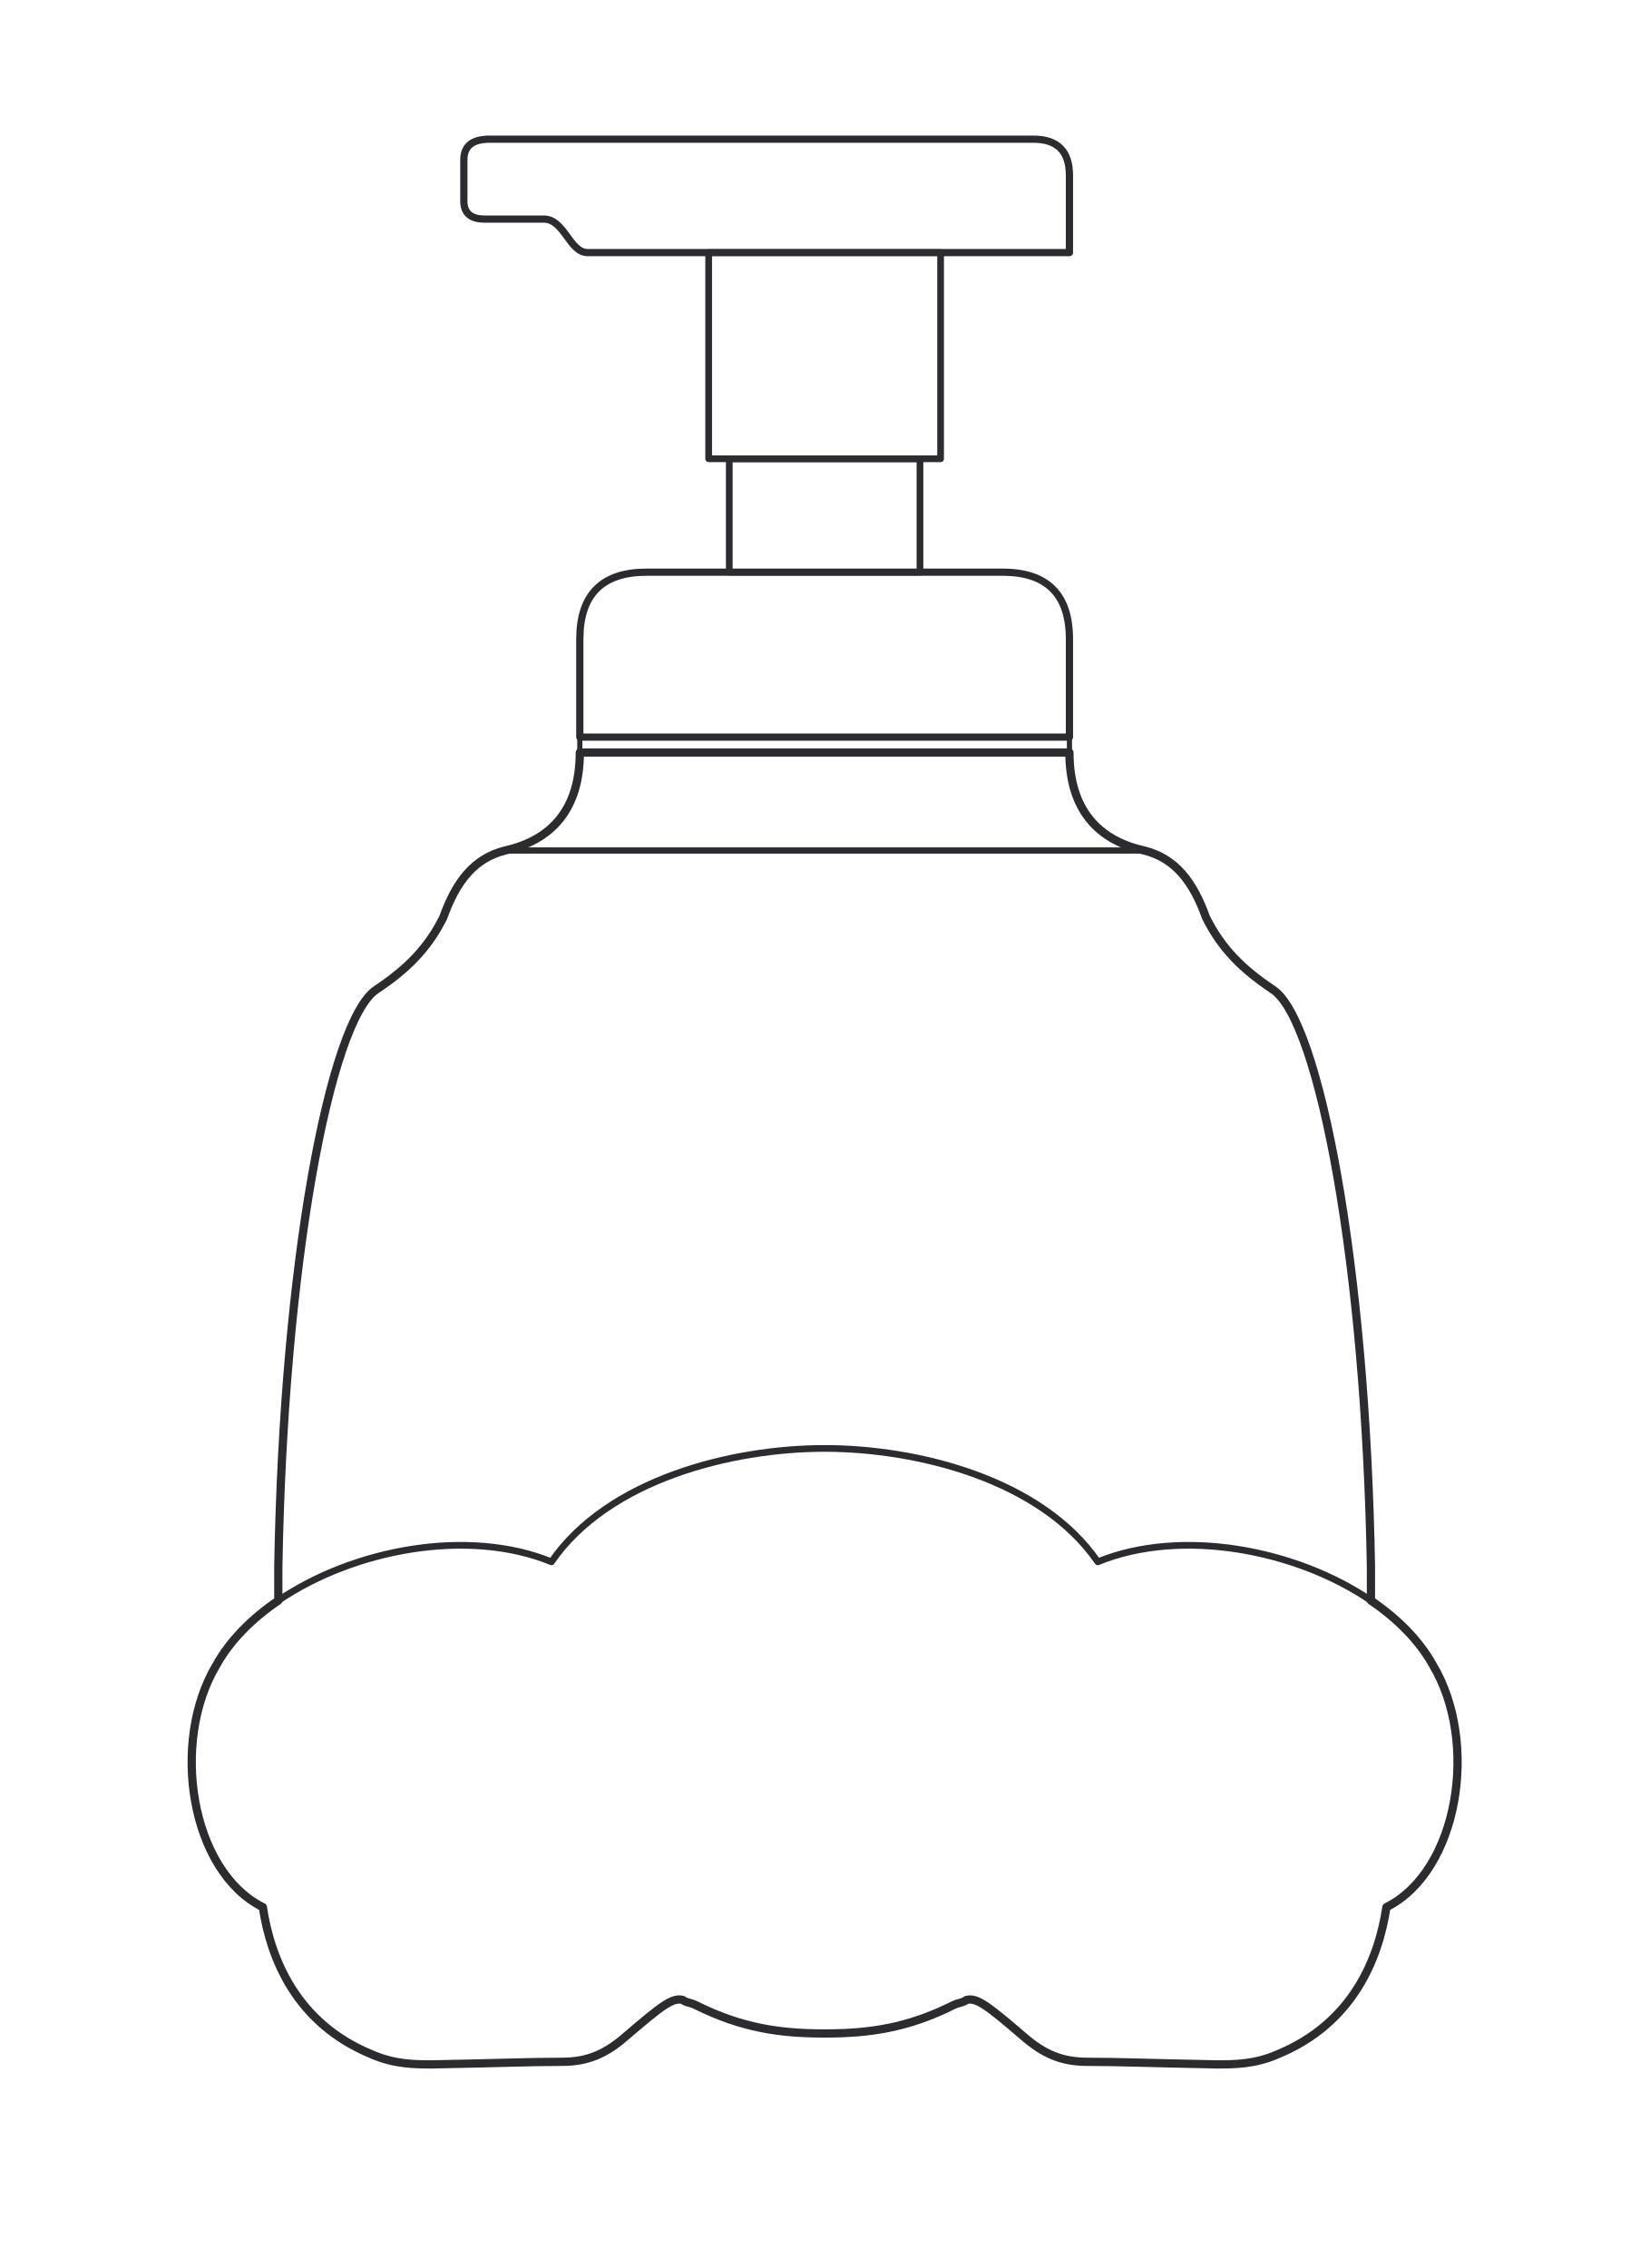
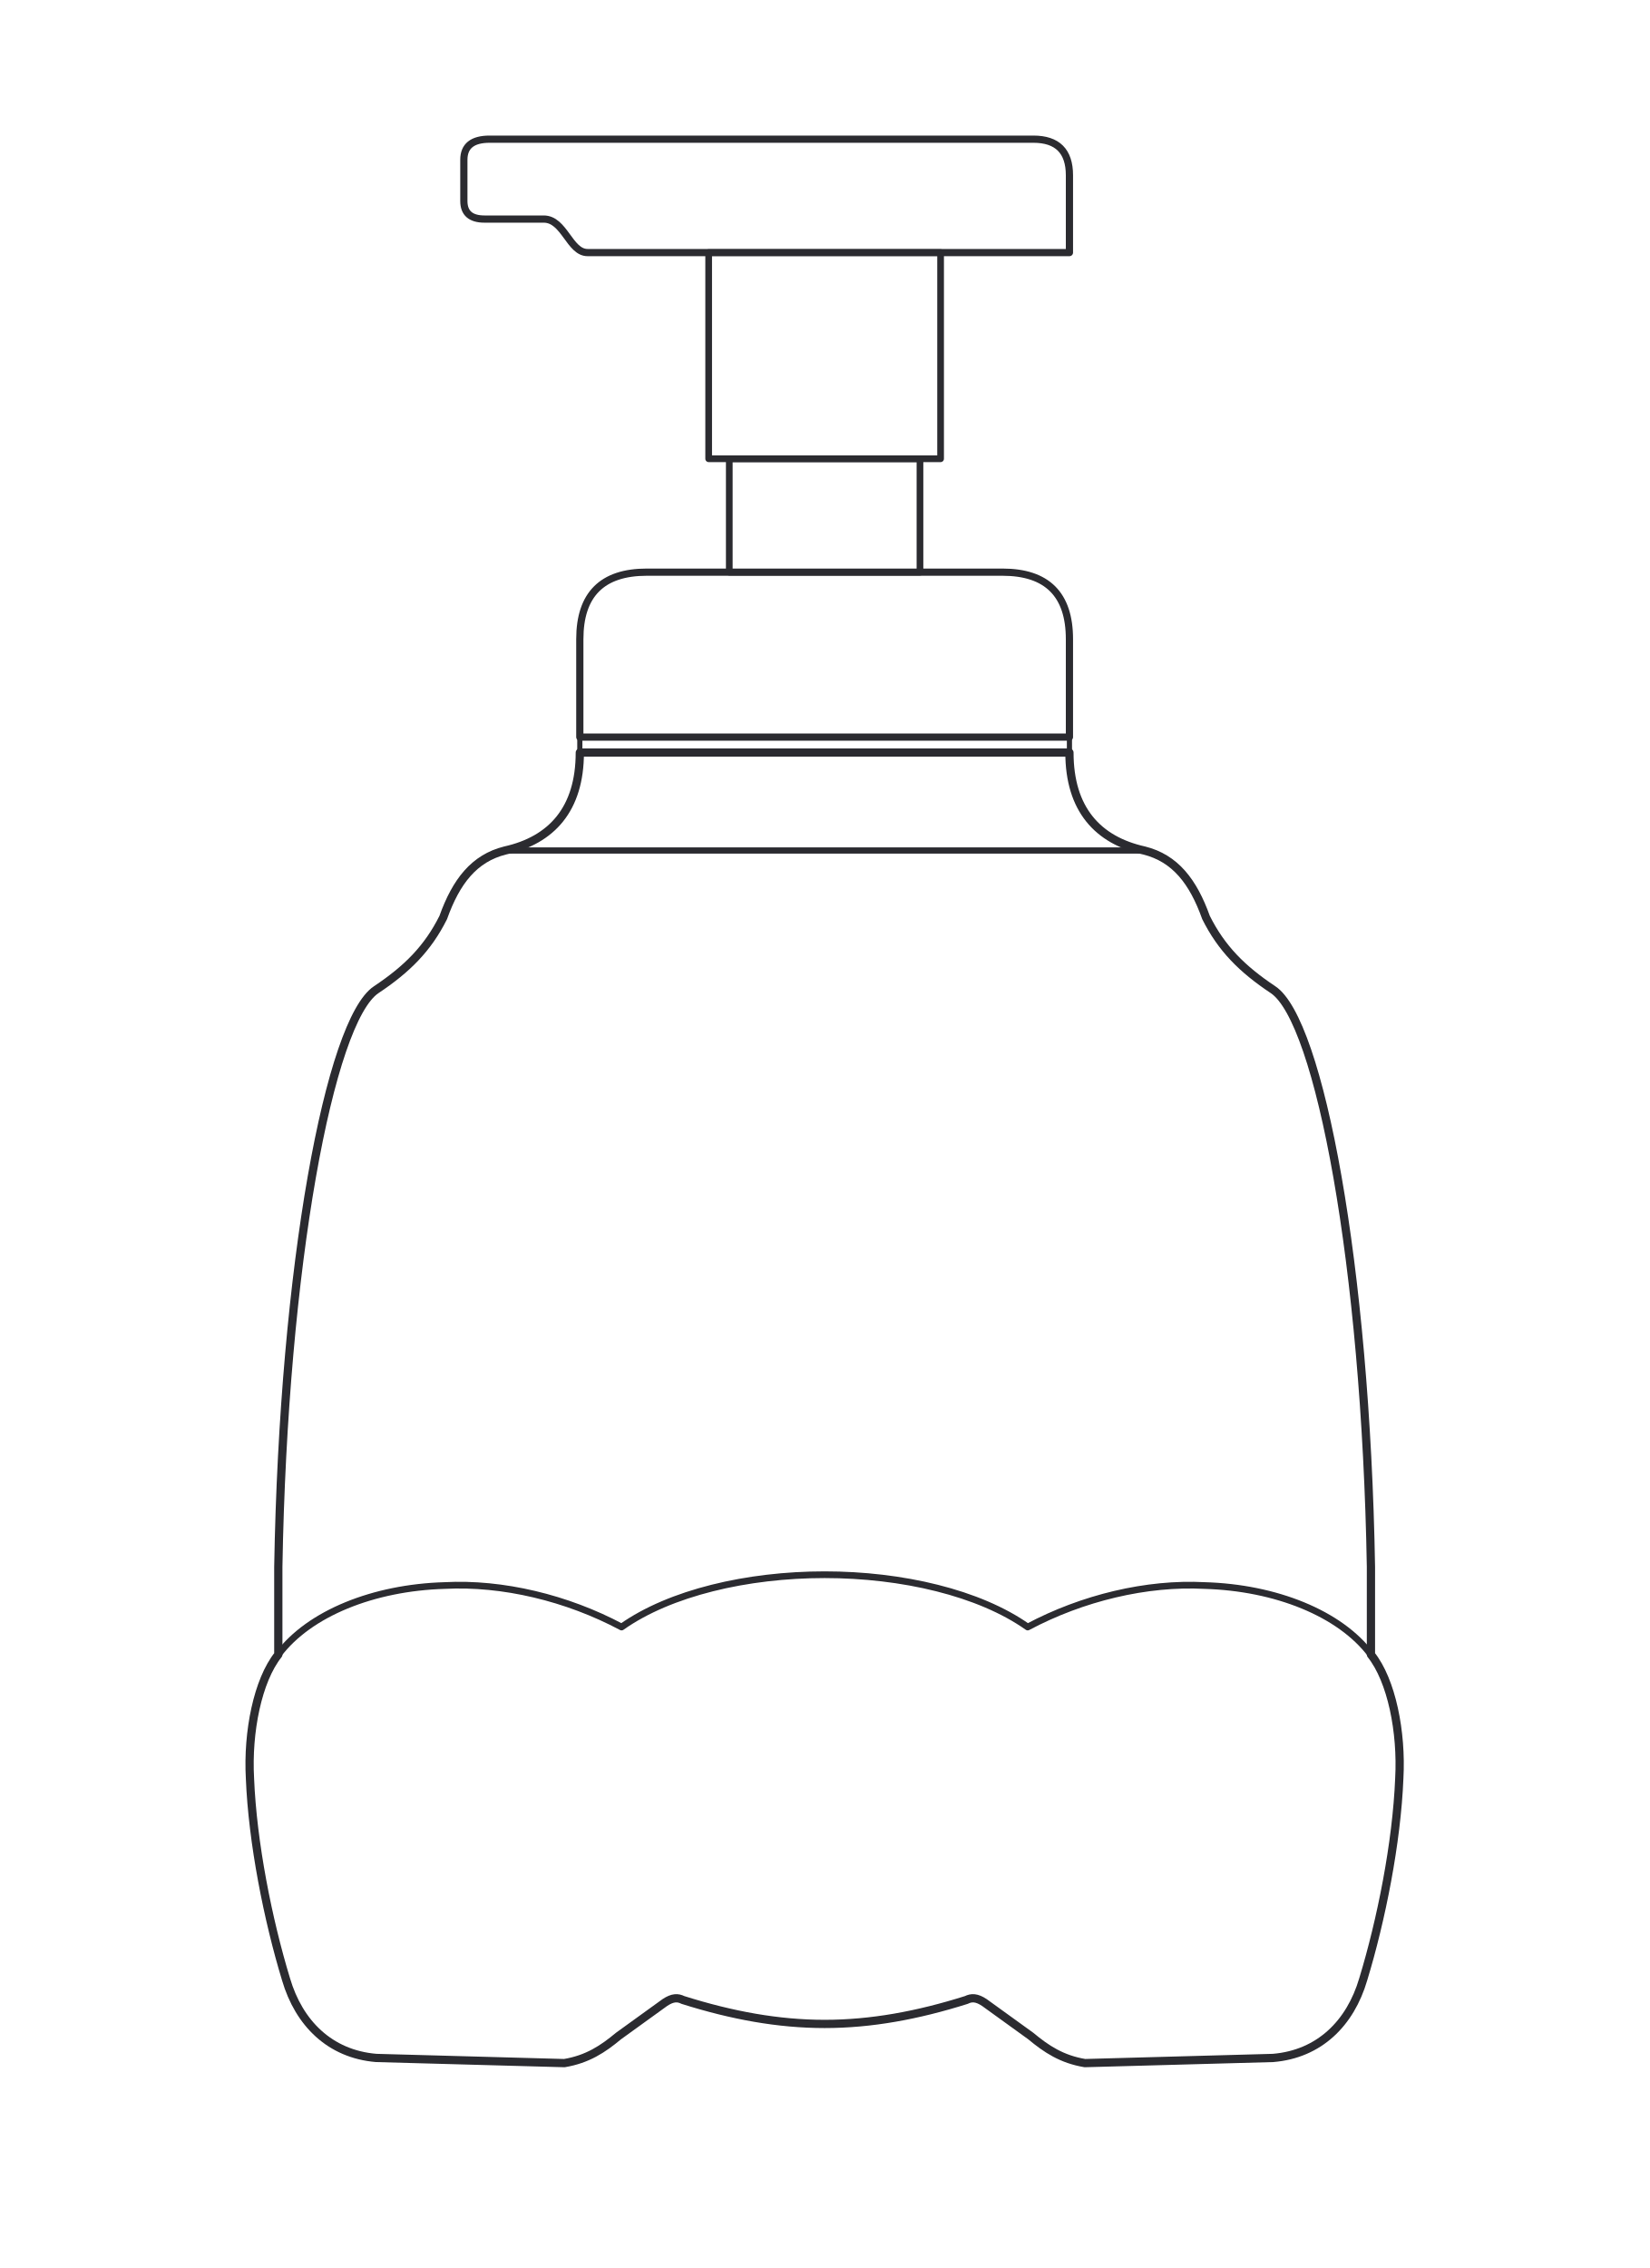
<svg xmlns="http://www.w3.org/2000/svg" width="640" height="880" viewBox="0 0 640 880">
  <g id="Bottle">
-     <path id="body_outline" d="M 225 292 C 225 314 214 326 196 330 C 184 333 177 342 172 356 C 166 368 158 376 146 384 C 128 396 110 491 108 608 L108.00 621.03 C97.65 628.08 89.25 636.56 84.00 646.00 C66.00 676.00 74.00 726.00 102.00 740.00 C105.00 760.00 115.00 785.00 144.00 797.00 C153.00 801.00 161.00 801.00 168.00 801.00 C195.00 800.50 205.00 800.00 218.00 800.00 C228.00 800.00 235.00 797.00 243.00 790.00 C257.00 778.00 261.00 775.00 265.00 776.00 C266.00 777.00 268.00 777.00 270.00 778.00 C288.00 787.00 303.00 789.00 320.00 789.00 C337.00 789.00 352.00 787.00 370.00 778.00 C372.00 777.00 374.00 777.00 375.00 776.00 C379.00 775.00 383.00 778.00 397.00 790.00 C405.00 797.00 412.00 800.00 422.00 800.00 C435.00 800.00 445.00 800.50 472.00 801.00 C479.00 801.00 487.00 801.00 496.00 797.00 C525.00 785.00 535.00 760.00 538.00 740.00 C566.00 726.00 574.00 676.00 556.00 646.00 C550.75 636.56 542.35 628.08 532.00 621.03 L 532 608 C 530 491 512 396 494 384 C 482 376 474 368 468 356 C 463 342 456 333 444 330 C 426 326 415 314 415 292 Z" fill="none" stroke="#2b2b30" stroke-width="3.2" stroke-linejoin="round" stroke-linecap="round" />
+     <path id="body_outline" d="M 225 292 C 225 314 214 326 196 330 C 184 333 177 342 172 356 C 166 368 158 376 146 384 C 128 396 110 491 108 608 L108.00 642.00 C100.00 652.00 96.00 672.00 97.00 690.00 C98.00 715.00 104.00 745.00 111.00 768.00 C116.00 785.00 128.00 797.00 146.00 798.50 L219.00 800.50 C228.00 799.00 234.00 795.00 240.00 790.00 L258.00 777.00 C261.00 775.00 263.00 775.00 265.00 776.00 C284.00 782.00 302.00 785.30 320.00 785.30 C338.00 785.30 356.00 782.00 375.00 776.00 C377.00 775.00 379.00 775.00 382.00 777.00 L400.00 790.00 C406.00 795.00 412.00 799.00 421.00 800.50 L494.00 798.50 C512.00 797.00 524.00 785.00 529.00 768.00 C536.00 745.00 542.00 715.00 543.00 690.00 C544.00 672.00 540.00 652.00 532.00 642.00 L 532 608 C 530 491 512 396 494 384 C 482 376 474 368 468 356 C 463 342 456 333 444 330 C 426 326 415 314 415 292 Z" fill="none" stroke="#2b2b30" stroke-width="3.2" stroke-linejoin="round" stroke-linecap="round" />
    <path id="shoulder_parting_line" d="M 196 330 L 444 330" fill="none" stroke="#2b2b30" stroke-width="2.4" stroke-linejoin="round" stroke-linecap="round" />
-     <path id="foam_parting_line" d="M532.00 621.03 C502.90 601.21 458.46 592.72 426.00 606.00 C404.00 574.00 356.00 562.00 320.00 562.00 C284.00 562.00 236.00 574.00 214.00 606.00 C181.54 592.72 137.10 601.21 108.00 621.03" fill="none" stroke="#2b2b30" stroke-width="2.6" stroke-linejoin="round" stroke-linecap="round" />
+     <path id="foam_parting_line" d="M108.00 642.00 C120.00 626.00 145.00 616.00 172.50 615.20 C195.00 614.00 220.00 620.00 241.20 631.30 C260.00 618.00 290.00 611.00 320.00 611.00 C350.00 611.00 380.00 618.00 398.80 631.30 C420.00 620.00 445.00 614.00 467.50 615.20 C495.00 616.00 520.00 626.00 532.00 642.00" fill="none" stroke="#2b2b30" stroke-width="2.6" stroke-linejoin="round" stroke-linecap="round" />
  </g>
  <g id="Pump">
    <path id="stem_lower" d="M 283 178 L 357 178 L 357 222 L 283 222 Z" fill="none" stroke="#2b2b30" stroke-width="2.6" stroke-linejoin="round" stroke-linecap="round" />
    <path id="stem_upper" d="M 275 98 L 365 98 L 365 178 L 275 178 Z" fill="none" stroke="#2b2b30" stroke-width="2.6" stroke-linejoin="round" stroke-linecap="round" />
    <path id="cap" d="M 225 286 L 225 248 Q 225 222 251 222 L 389 222 Q 415 222 415 248 L 415 286 Z" fill="none" stroke="#2b2b30" stroke-width="2.8" stroke-linejoin="round" stroke-linecap="round" />
    <path id="cap_ring" d="M 225 286 L 415 286 L 415 292 L 225 292 Z" fill="none" stroke="#2b2b30" stroke-width="2.0" stroke-linejoin="round" stroke-linecap="round" />
    <path id="pump_head" d="M 190 54 L 401 54 Q 415 54 415 68 L 415 98 L 228 98 C 221 98 219 85 211 85 L 188 85 Q 180 85 180 78 L 180 62 Q 180 54 190 54 Z" fill="none" stroke="#2b2b30" stroke-width="2.8" stroke-linejoin="round" stroke-linecap="round" />
  </g>
</svg>
